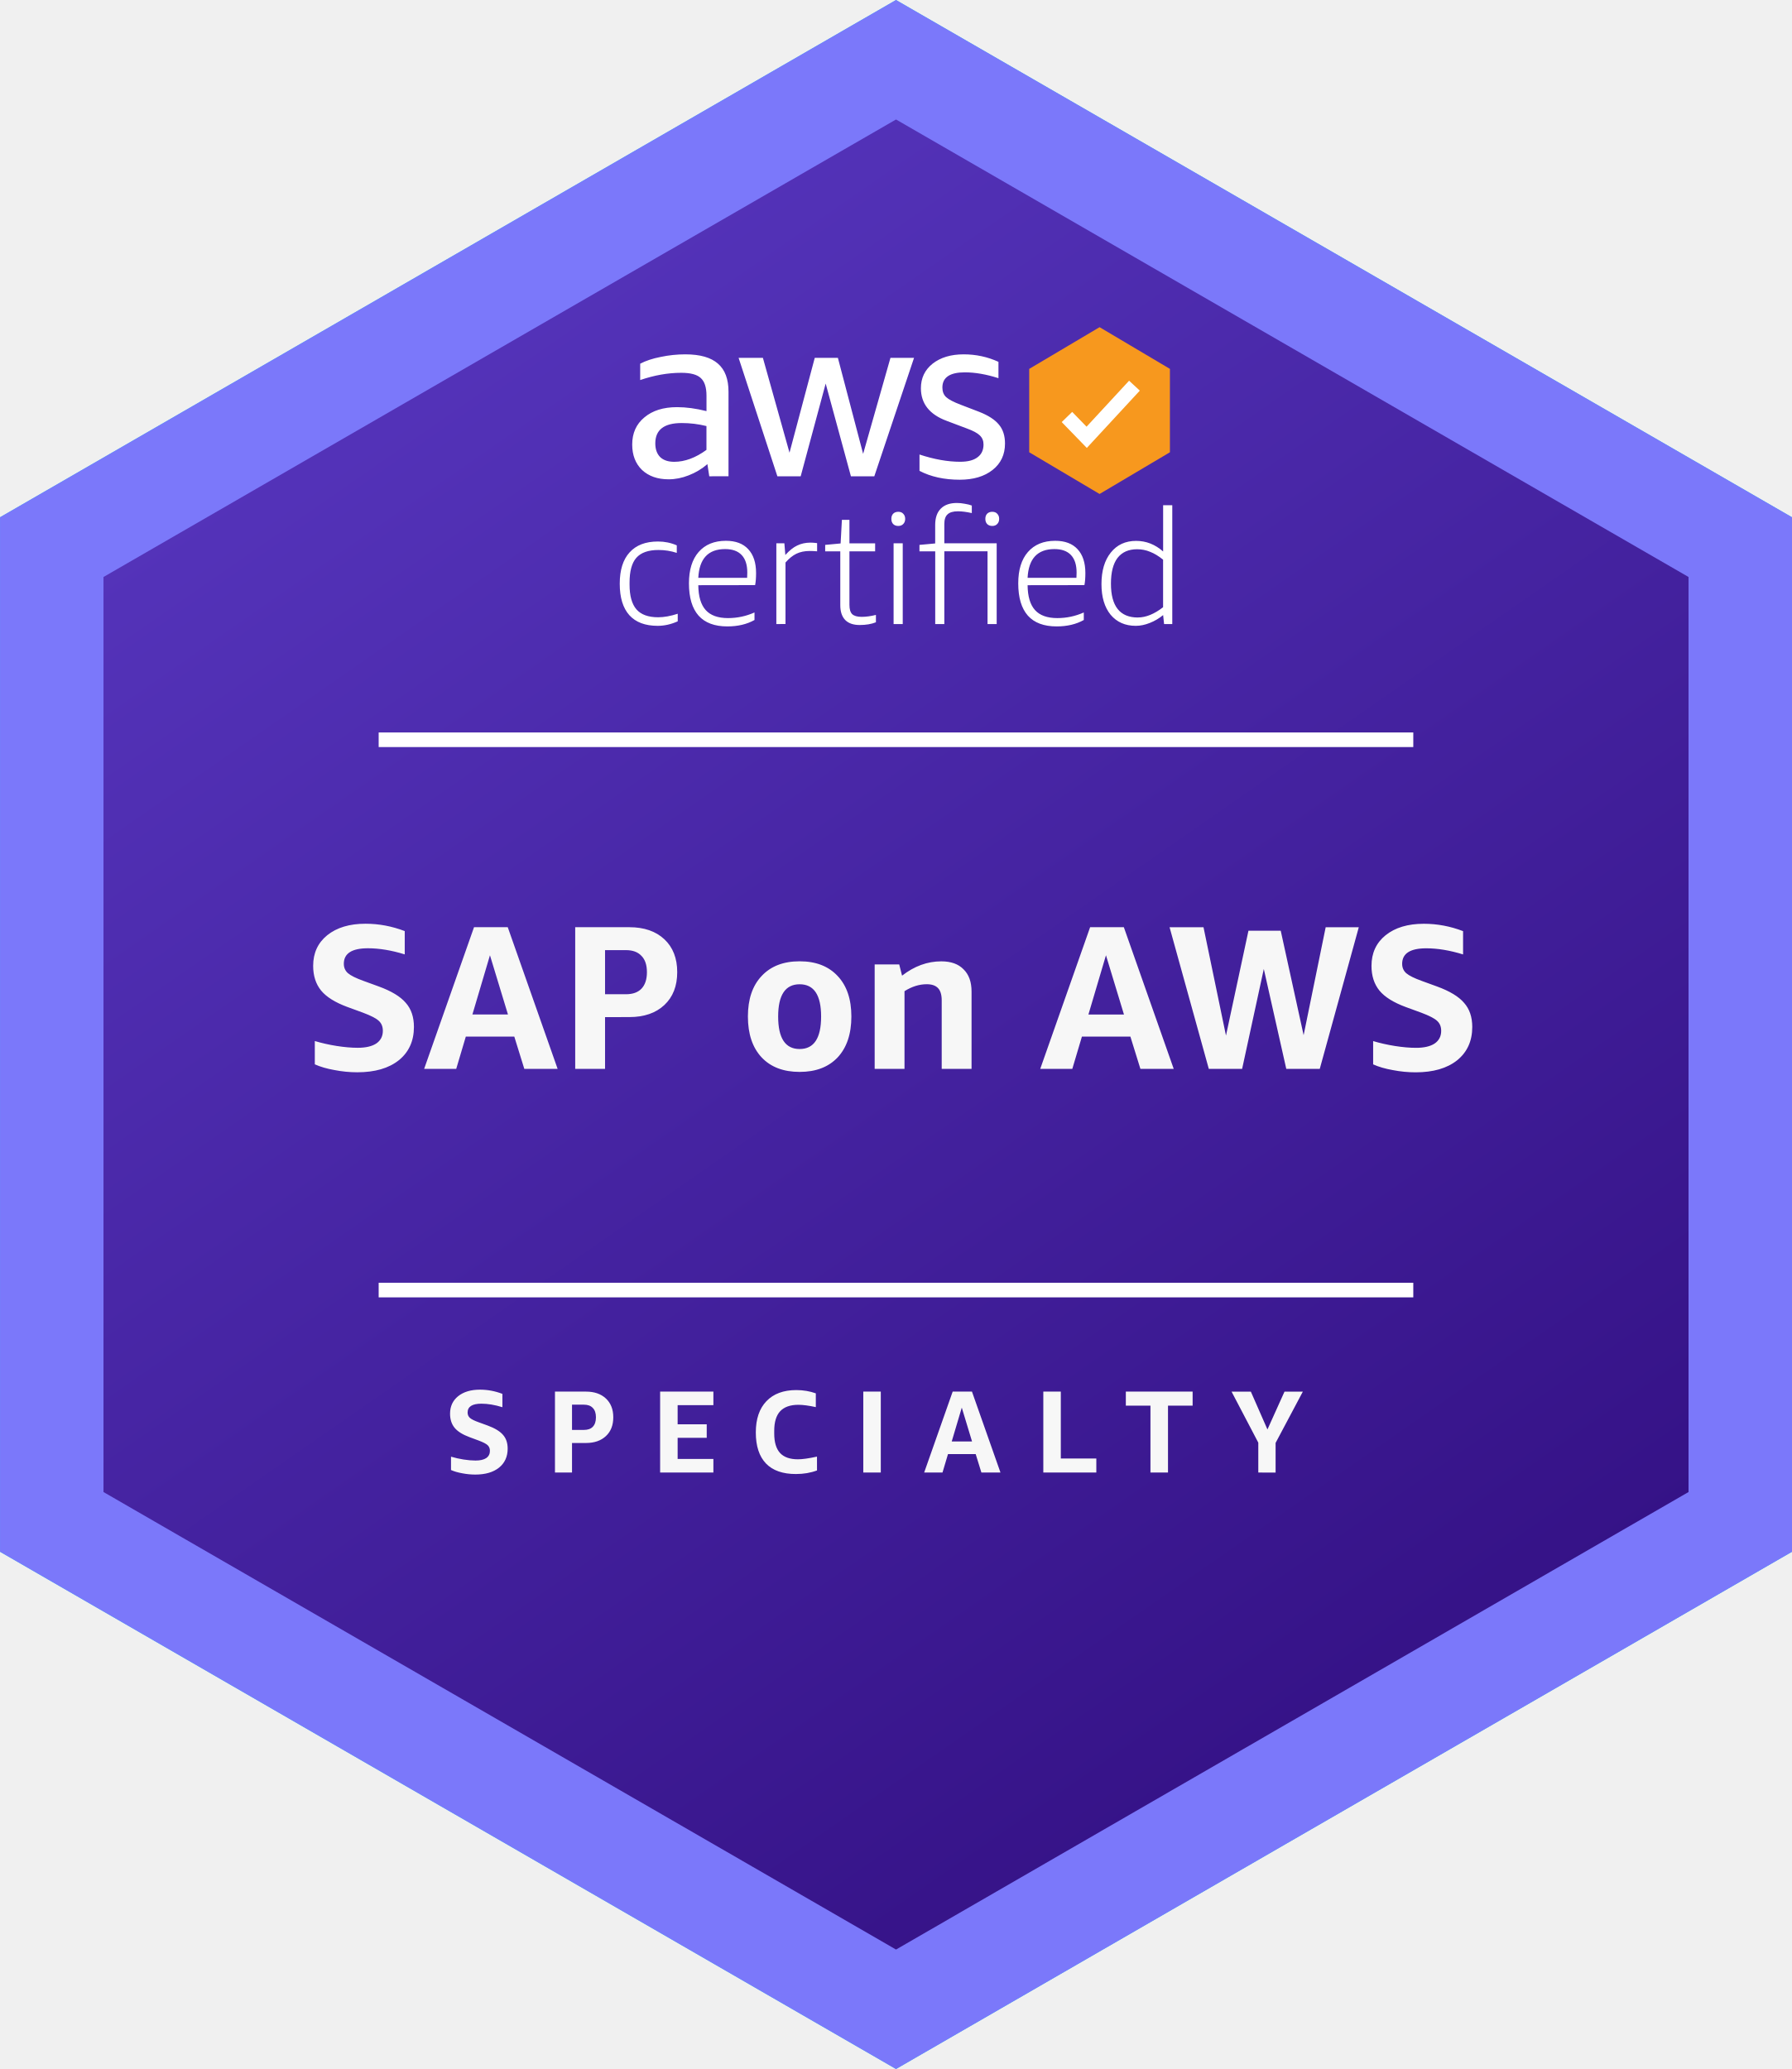
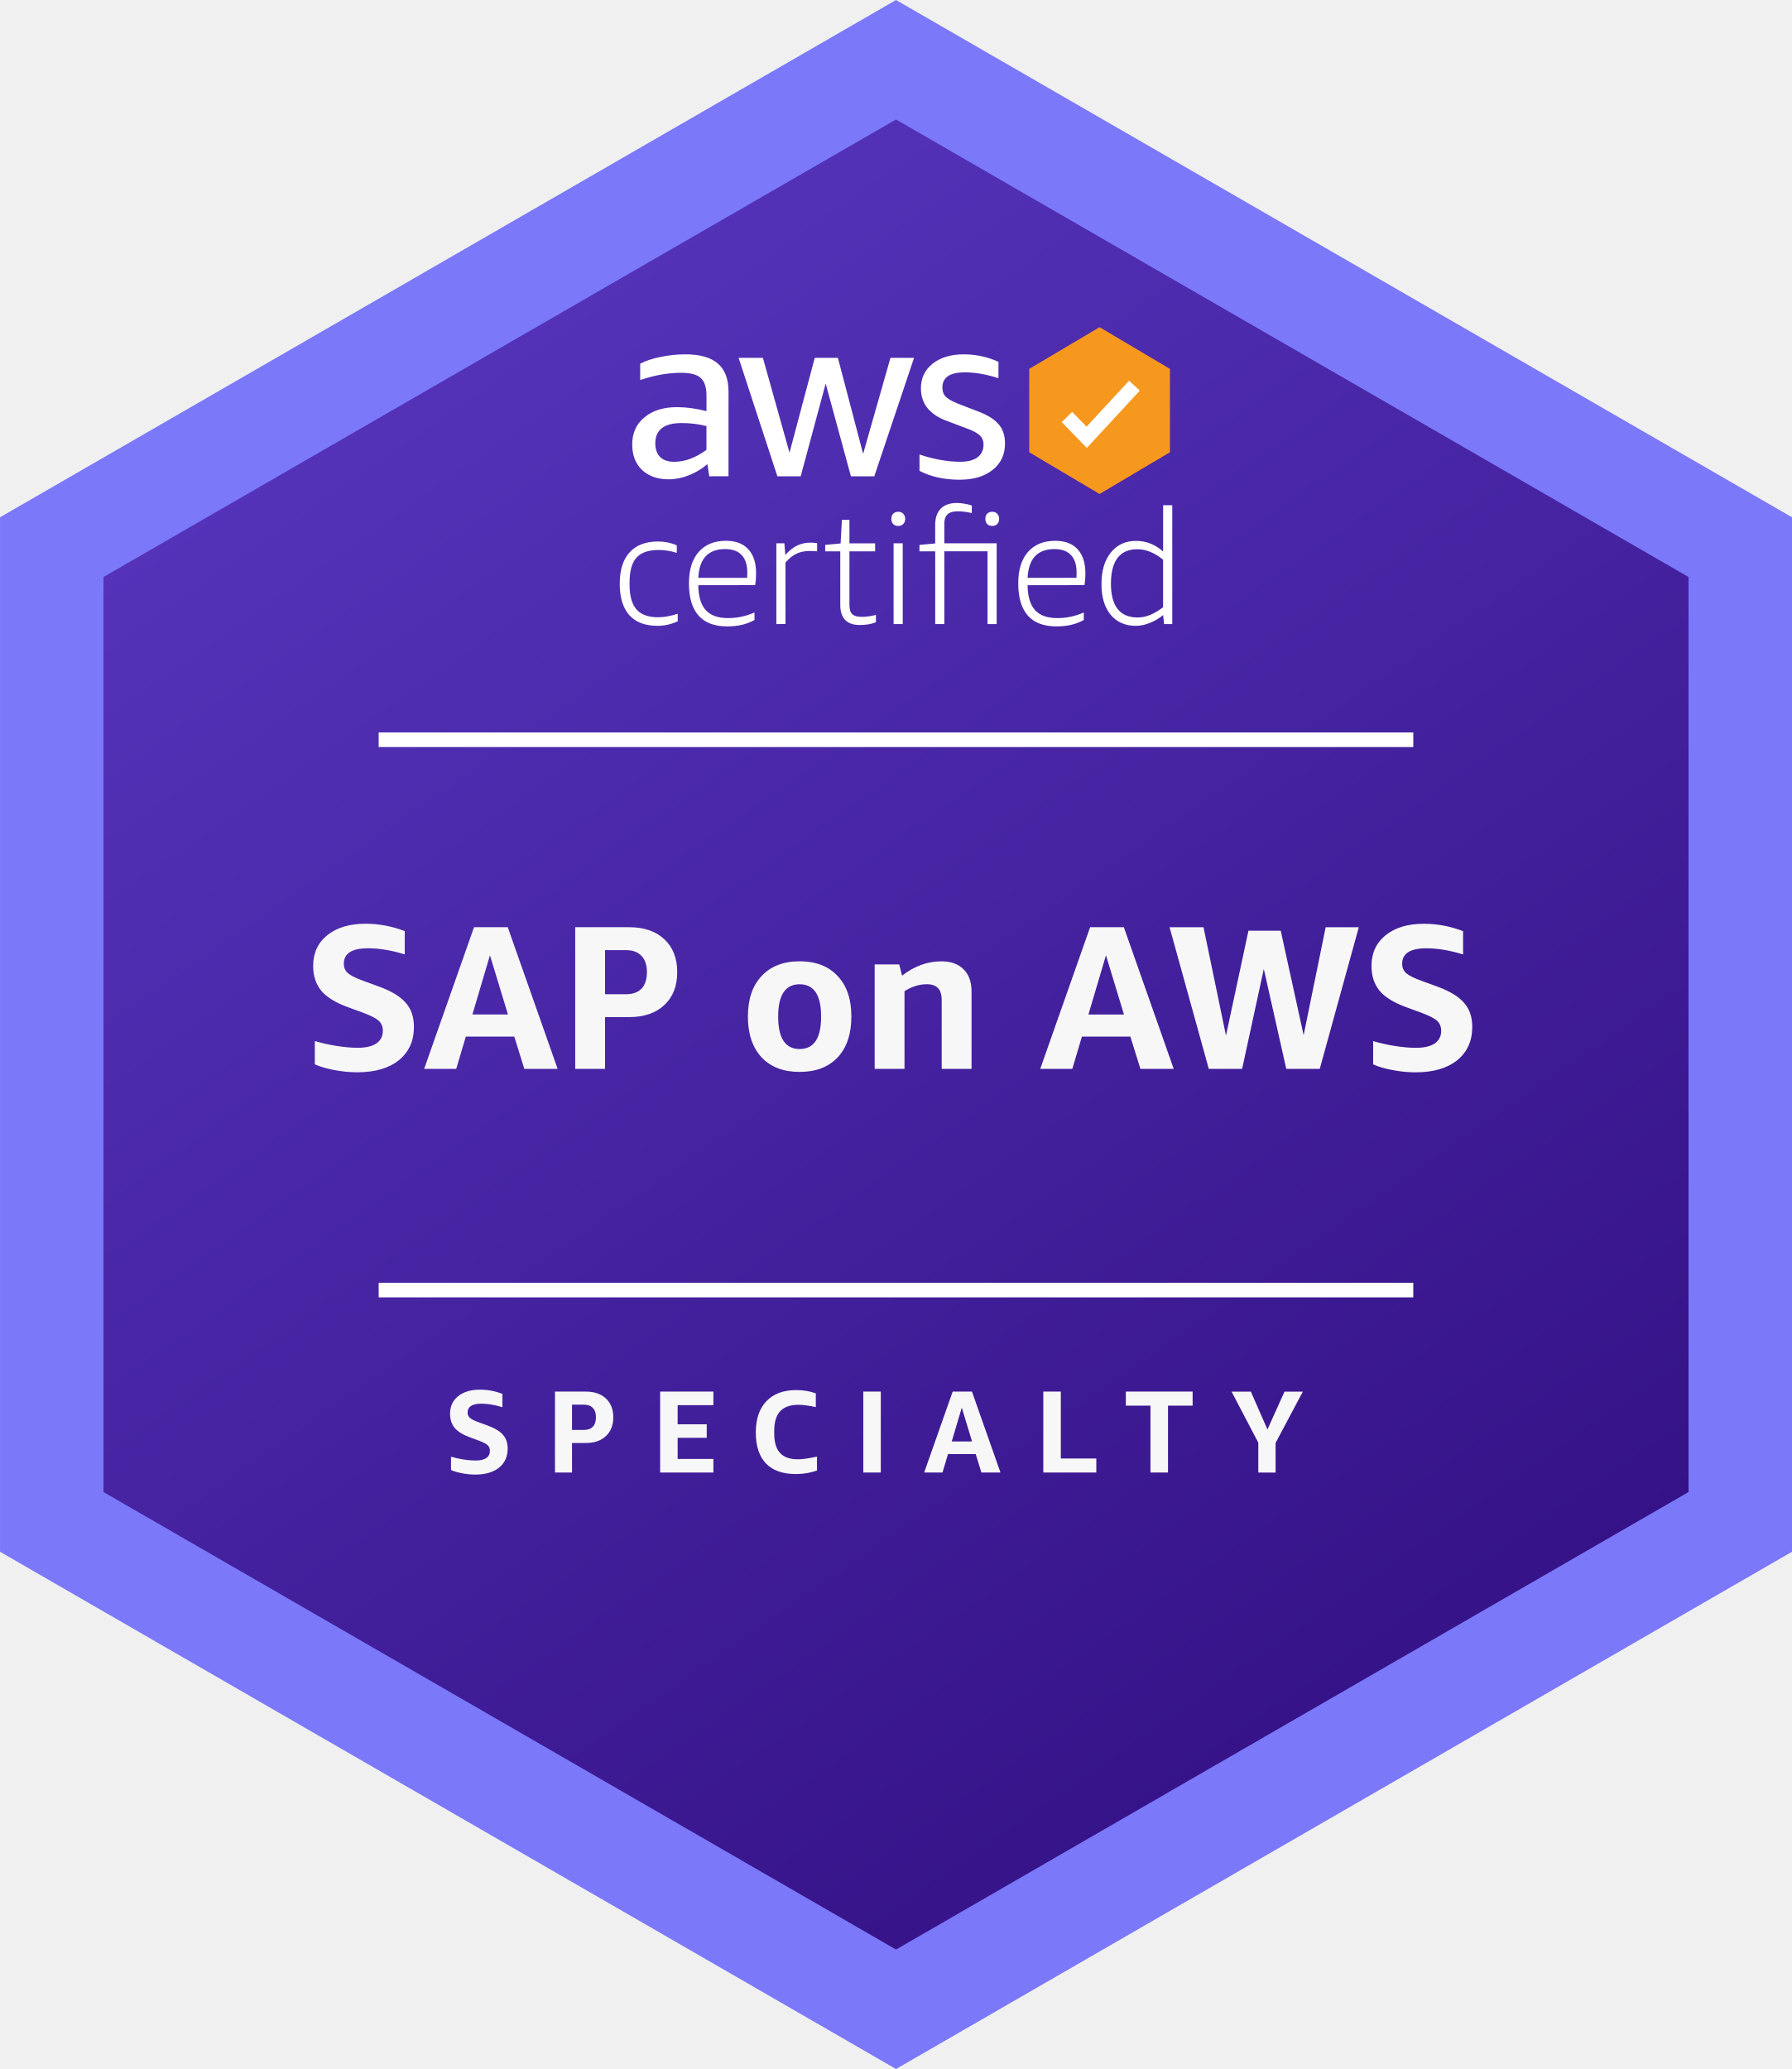
<svg xmlns="http://www.w3.org/2000/svg" xmlns:xlink="http://www.w3.org/1999/xlink" width="4.33cm" height="5cm" viewBox="0 0 43.301 50" version="1.1" id="svg1" xml:space="preserve">
  <defs id="defs1">
    <linearGradient id="linearGradient13">
      <stop style="stop-color:#5534bb;stop-opacity:1;" offset="0" id="stop12" />
      <stop style="stop-color:#341185;stop-opacity:1;" offset="1" id="stop13" />
    </linearGradient>
-     <linearGradient id="linearGradient11">
-       <stop style="stop-color:#59646f;stop-opacity:1;" offset="0" id="stop10" />
-       <stop style="stop-color:#222f40;stop-opacity:1;" offset="1" id="stop11" />
-     </linearGradient>
-     <linearGradient id="linearGradient9">
-       <stop style="stop-color:#008397;stop-opacity:1;" offset="0" id="stop8" />
-       <stop style="stop-color:#00597c;stop-opacity:1;" offset="1" id="stop9" />
-     </linearGradient>
    <rect x="47" y="68.5" width="94.5" height="49" id="rect3" />
-     <linearGradient id="linearGradient2">
-       <stop style="stop-color:#3a3ef7;stop-opacity:1;" offset="0" id="stop2" />
-       <stop style="stop-color:#061a83;stop-opacity:1;" offset="1" id="stop3" />
-     </linearGradient>
-     <linearGradient xlink:href="#linearGradient9" id="linearGradient3" x1="7.086" y1="-1.946" x2="19.173" y2="15.44" gradientUnits="userSpaceOnUse" />
-     <linearGradient xlink:href="#linearGradient2" id="linearGradient3-9" x1="7.086" y1="-1.946" x2="19.173" y2="15.44" gradientUnits="userSpaceOnUse" />
-     <linearGradient xlink:href="#linearGradient11" id="linearGradient3-1" x1="7.086" y1="-1.946" x2="19.173" y2="15.44" gradientUnits="userSpaceOnUse" />
    <linearGradient xlink:href="#linearGradient13" id="linearGradient3-3" x1="7.086" y1="-1.946" x2="19.173" y2="15.44" gradientUnits="userSpaceOnUse" />
  </defs>
  <g id="layer1" transform="translate(-3.350001)">
-     <path style="display:inline;fill:url(#linearGradient3);fill-opacity:1;stroke:#15caf7;stroke-width:1.226;stroke-dasharray:none;stroke-opacity:1" id="path1" d="M 23.101,12.523 13.097,18.299 3.093,12.523 3.093,0.971 13.097,-4.805 23.101,0.971 Z" transform="matrix(2.039204,0,0,2.039204,-1.706562,11.24175)" />
-     <path style="display:inline;fill:url(#linearGradient3-3);fill-opacity:1;stroke:#7b78fa;stroke-width:1.226;stroke-dasharray:none;stroke-opacity:1" id="path1-00" d="M 23.101,12.523 13.097,18.299 3.093,12.523 3.093,0.971 13.097,-4.805 23.101,0.971 Z" transform="matrix(2.039204,0,0,2.039204,-1.70656,11.24175)" />
-     <path style="display:none;fill:url(#linearGradient3-1);fill-opacity:1;stroke:#d5dbdb;stroke-width:1.226;stroke-dasharray:none;stroke-opacity:1" id="path1-0" d="M 23.101,12.523 13.097,18.299 3.093,12.523 3.093,0.971 13.097,-4.805 23.101,0.971 Z" transform="matrix(2.039204,0,0,2.039204,-1.70656,11.24175)" />
-     <path style="display:none;fill:url(#linearGradient3-9);fill-opacity:1;stroke:#3c93f9;stroke-width:1.226;stroke-dasharray:none;stroke-opacity:1" id="path1-7" d="M 23.101,12.523 13.097,18.299 3.093,12.523 3.093,0.971 13.097,-4.805 23.101,0.971 Z" transform="matrix(2.039204,0,0,2.039204,-1.70656,11.24175)" />
+     <path id="path1-00" style="display:inline;fill:url(#linearGradient3-3);stroke:#7b78fa;stroke-width:1.226" transform="matrix(2.039204,0,0,2.039204,-1.70656,11.24175)" d="M 23.101,12.523 13.097,18.299 3.093,12.523 3.093,0.971 13.097,-4.805 23.101,0.971 Z" />
    <path id="path3" style="opacity:1;fill:none;fill-opacity:1;stroke:#ffffff;stroke-width:0.353;stroke-dasharray:none;stroke-opacity:1" d="M 12.5 17.877 L 37.5 17.877 L 12.5 17.877 z M 12.5 31.176 L 37.5 31.176 L 12.5 31.176 z " />
    <path d="m 14.696,34.731 q -0.251,-0.093 -0.361,-0.226 -0.11,-0.135 -0.11,-0.341 0,-0.265 0.195,-0.423 0.198,-0.158 0.528,-0.158 0.277,0 0.542,0.102 v 0.322 q -0.274,-0.085 -0.508,-0.085 -0.333,0 -0.333,0.214 0,0.079 0.056,0.13 0.059,0.051 0.217,0.107 l 0.209,0.076 q 0.262,0.096 0.373,0.226 0.113,0.127 0.113,0.333 0,0.291 -0.209,0.46 -0.209,0.167 -0.573,0.167 -0.158,0 -0.316,-0.031 -0.158,-0.028 -0.271,-0.079 v -0.322 q 0.141,0.042 0.302,0.068 0.161,0.025 0.291,0.025 0.167,0 0.257,-0.059 0.09,-0.062 0.09,-0.175 0,-0.087 -0.056,-0.138 -0.054,-0.051 -0.22,-0.113 z m 2.476,0.141 v 0.714 h -0.412 v -1.956 h 0.748 q 0.305,0 0.483,0.167 0.178,0.167 0.178,0.454 0,0.288 -0.178,0.454 -0.178,0.167 -0.483,0.167 z m 0,-0.316 h 0.288 q 0.141,0 0.214,-0.076 0.076,-0.079 0.076,-0.229 0,-0.15 -0.076,-0.226 -0.073,-0.079 -0.214,-0.079 h -0.288 z m 2.129,1.03 v -1.956 h 1.287 v 0.327 h -0.864 v 0.463 h 0.703 v 0.327 h -0.703 v 0.511 h 0.864 v 0.327 z m 3.791,-0.051 q -0.229,0.087 -0.511,0.087 -0.477,0 -0.722,-0.254 -0.246,-0.257 -0.246,-0.751 0,-0.488 0.257,-0.756 0.257,-0.268 0.722,-0.268 0.248,0 0.471,0.079 v 0.333 q -0.257,-0.056 -0.421,-0.056 -0.294,0 -0.44,0.155 -0.144,0.155 -0.144,0.474 v 0.065 q 0,0.316 0.141,0.471 0.141,0.152 0.432,0.152 0.164,0 0.46,-0.065 z m 1.118,0.051 v -1.956 h 0.423 v 1.956 z m 2.854,0 -0.138,-0.446 H 26.257 l -0.133,0.446 h -0.443 l 0.689,-1.956 h 0.466 l 0.689,1.956 z m -0.717,-0.751 h 0.491 l -0.248,-0.818 z m 2.213,0.751 v -1.956 h 0.423 v 1.617 h 0.858 v 0.339 z m 2.589,0 v -1.617 h -0.595 v -0.339 h 1.614 v 0.339 h -0.595 v 1.617 z m 2.606,0 v -0.722 l -0.646,-1.233 h 0.466 l 0.401,0.914 0.412,-0.914 h 0.443 l -0.658,1.239 v 0.717 z" id="text5" style="font-weight:bold;font-size:2.822px;line-height:0.9;font-family:'Amazon Ember';-inkscape-font-specification:'Amazon Ember, Bold';text-align:center;letter-spacing:0.794px;text-anchor:middle;fill:#f7f7f7;stroke-width:0.353" aria-label="SPECIALTY" />
    <path d="m 11.742,24.334 q -0.44,-0.163 -0.632,-0.395 -0.193,-0.237 -0.193,-0.598 0,-0.464 0.341,-0.741 0.346,-0.277 0.924,-0.277 0.484,0 0.948,0.178 v 0.563 q -0.479,-0.148 -0.889,-0.148 -0.583,0 -0.583,0.375 0,0.138 0.099,0.227 0.104,0.089 0.38,0.188 l 0.365,0.133 q 0.459,0.168 0.652,0.395 0.198,0.222 0.198,0.583 0,0.509 -0.365,0.805 -0.365,0.291 -1.003,0.291 -0.277,0 -0.553,-0.054 -0.277,-0.049 -0.474,-0.138 v -0.563 q 0.247,0.074 0.528,0.119 0.282,0.044 0.509,0.044 0.291,0 0.449,-0.104 0.158,-0.109 0.158,-0.306 0,-0.153 -0.099,-0.242 -0.094,-0.089 -0.385,-0.198 z m 4.277,1.496 -0.242,-0.78 h -1.171 l -0.232,0.78 h -0.775 l 1.205,-3.423 h 0.815 l 1.205,3.423 z m -1.254,-1.314 h 0.859 L 15.189,23.085 Z m 3.205,0.064 v 1.25 h -0.721 v -3.423 h 1.309 q 0.533,0 0.845,0.291 0.311,0.291 0.311,0.795 0,0.504 -0.311,0.795 -0.311,0.291 -0.845,0.291 z m 0,-0.553 h 0.504 q 0.247,0 0.375,-0.133 0.133,-0.138 0.133,-0.4 0,-0.262 -0.133,-0.395 -0.128,-0.138 -0.375,-0.138 h -0.504 z m 4.702,1.877 q -0.588,0 -0.919,-0.351 -0.331,-0.356 -0.331,-0.988 0,-0.627 0.331,-0.978 0.331,-0.356 0.919,-0.356 0.588,0 0.919,0.356 0.331,0.351 0.331,0.978 0,0.632 -0.331,0.988 -0.331,0.351 -0.919,0.351 z m 0,-0.553 q 0.519,0 0.519,-0.785 0,-0.78 -0.519,-0.78 -0.519,0 -0.519,0.78 0,0.785 0.519,0.785 z m 3.433,0.479 v -1.655 q 0,-0.202 -0.089,-0.296 -0.089,-0.094 -0.272,-0.094 -0.272,0 -0.538,0.168 v 1.877 h -0.721 v -2.524 h 0.593 l 0.069,0.272 q 0.445,-0.346 0.948,-0.346 0.351,0 0.538,0.193 0.193,0.188 0.193,0.538 v 1.867 z m 4.801,0 -0.242,-0.78 h -1.171 l -0.232,0.78 h -0.775 l 1.205,-3.423 h 0.815 l 1.205,3.423 z M 29.65,24.517 h 0.859 l -0.435,-1.432 z m 4.781,1.314 -0.543,-2.415 -0.524,2.415 H 32.559 L 31.611,22.408 h 0.82 l 0.543,2.618 0.543,-2.534 h 0.78 l 0.553,2.524 0.533,-2.608 h 0.8 l -0.943,3.423 z m 2.884,-1.496 q -0.44,-0.163 -0.632,-0.395 -0.193,-0.237 -0.193,-0.598 0,-0.464 0.341,-0.741 0.346,-0.277 0.924,-0.277 0.484,0 0.948,0.178 v 0.563 q -0.479,-0.148 -0.889,-0.148 -0.583,0 -0.583,0.375 0,0.138 0.099,0.227 0.104,0.089 0.38,0.188 l 0.365,0.133 q 0.459,0.168 0.652,0.395 0.198,0.222 0.198,0.583 0,0.509 -0.365,0.805 -0.365,0.291 -1.003,0.291 -0.277,0 -0.553,-0.054 -0.277,-0.049 -0.474,-0.138 v -0.563 q 0.247,0.074 0.528,0.119 0.282,0.044 0.509,0.044 0.291,0 0.449,-0.104 0.158,-0.109 0.158,-0.306 0,-0.153 -0.099,-0.242 -0.094,-0.089 -0.385,-0.198 z" id="text3" style="font-weight:bold;font-size:4.939px;line-height:0.9;font-family:'Amazon Ember';-inkscape-font-specification:'Amazon Ember, Bold';text-align:center;letter-spacing:0px;text-anchor:middle;fill:#f7f7f7;stroke-width:0.353" aria-label="SAP on AWS" />
    <g id="g8" transform="translate(0.1322917,-0.5291667)">
-       <path style="display:inline;opacity:1;fill:#f7981e;fill-opacity:1;stroke:none;stroke-width:0.357" id="path5" d="m 10.609,24.423 -1.745,1.008 -1.745,-1.008 10e-8,-2.015 1.745,-1.008 1.745,1.008 z" transform="matrix(0.9741859,0,0,1,21.15199,-12.96458)" />
+       <path id="path5" style="display:inline;opacity:1;fill:#f7981e;stroke-width:0.357" transform="matrix(0.9741859,0,0,1,21.15199,-12.96458)" d="m 10.609,24.423 -1.745,1.008 -1.745,-1.008 10e-8,-2.015 1.745,-1.008 1.745,1.008 z" />
      <path style="opacity:1;fill:none;fill-opacity:1;stroke:#ffffff;stroke-width:0.353;stroke-dasharray:none;stroke-opacity:1" d="m 28.999,10.606 0.477,0.491 1.154,-1.248" id="path7" />
      <path style="font-weight:300;font-size:3.881px;font-family:'Amazon Ember';-inkscape-font-specification:'Amazon Ember Light';letter-spacing:0px;fill:#ffffff;stroke-width:2.5" d="m 19.594,15.544 q -0.241,0.109 -0.485,0.109 -0.45,0 -0.683,-0.256 -0.233,-0.26 -0.233,-0.761 0,-0.497 0.237,-0.757 0.237,-0.264 0.687,-0.264 0.241,0 0.454,0.093 v 0.182 q -0.213,-0.07 -0.442,-0.07 -0.369,0 -0.536,0.19 -0.163,0.186 -0.163,0.601 v 0.047 q 0,0.404 0.167,0.598 0.167,0.19 0.524,0.19 0.213,0 0.473,-0.085 z m 0.497,-0.873 q 0.004,0.407 0.179,0.601 0.175,0.194 0.539,0.194 0.334,0 0.64,-0.136 v 0.182 q -0.276,0.155 -0.656,0.155 -0.462,0 -0.695,-0.26 -0.233,-0.264 -0.233,-0.78 0,-0.489 0.233,-0.757 0.237,-0.272 0.66,-0.272 0.353,0 0.539,0.202 0.19,0.202 0.19,0.578 0,0.175 -0.023,0.291 z m 0.648,-0.873 q -0.613,0 -0.648,0.695 h 1.18 q 0.004,-0.054 0.004,-0.128 0,-0.279 -0.136,-0.423 -0.136,-0.144 -0.4,-0.144 z M 21.977,15.61 v -1.952 h 0.194 l 0.023,0.283 q 0.147,-0.163 0.287,-0.229 0.144,-0.07 0.322,-0.07 0.066,0 0.159,0.012 v 0.198 q -0.101,-0.008 -0.182,-0.008 -0.179,0 -0.318,0.066 -0.136,0.066 -0.264,0.213 v 1.486 z m 2.406,-0.043 q -0.163,0.066 -0.392,0.066 -0.229,0 -0.349,-0.12 -0.12,-0.124 -0.12,-0.357 V 13.853 H 23.157 V 13.697 l 0.373,-0.035 0.031,-0.57 h 0.182 v 0.567 h 0.621 v 0.194 h -0.621 v 1.292 q 0,0.159 0.066,0.225 0.07,0.066 0.229,0.066 0.159,0 0.345,-0.047 z m 0.427,0.043 V 13.658 H 25.031 v 1.952 z m 0.113,-2.371 q -0.078,0 -0.124,-0.047 -0.043,-0.047 -0.043,-0.124 0,-0.078 0.043,-0.124 0.047,-0.047 0.124,-0.047 0.078,0 0.12,0.047 0.047,0.047 0.047,0.124 0,0.078 -0.047,0.124 -0.043,0.047 -0.12,0.047 z m 0.893,2.371 V 13.853 H 25.435 V 13.697 l 0.38,-0.035 v -0.446 q 0,-0.26 0.136,-0.396 0.136,-0.136 0.388,-0.136 0.093,0 0.19,0.019 0.101,0.016 0.171,0.043 v 0.182 q -0.194,-0.043 -0.334,-0.043 -0.175,0 -0.252,0.074 -0.078,0.07 -0.078,0.233 v 0.466 h 1.265 v 1.952 h -0.221 v -1.758 h -1.044 v 1.758 z m 1.378,-2.371 q -0.078,0 -0.124,-0.047 -0.043,-0.047 -0.043,-0.124 0,-0.078 0.043,-0.124 0.047,-0.047 0.124,-0.047 0.078,0 0.12,0.047 0.047,0.047 0.047,0.124 0,0.078 -0.047,0.124 -0.043,0.047 -0.12,0.047 z m 0.854,1.432 q 0.004,0.407 0.179,0.601 0.175,0.194 0.539,0.194 0.334,0 0.64,-0.136 v 0.182 q -0.276,0.155 -0.656,0.155 -0.462,0 -0.695,-0.26 -0.233,-0.264 -0.233,-0.78 0,-0.489 0.233,-0.757 0.237,-0.272 0.66,-0.272 0.353,0 0.539,0.202 0.19,0.202 0.19,0.578 0,0.175 -0.023,0.291 z m 0.648,-0.873 q -0.613,0 -0.648,0.695 h 1.18 q 0.004,-0.054 0.004,-0.128 0,-0.279 -0.136,-0.423 -0.136,-0.144 -0.4,-0.144 z m 2.65,1.812 -0.023,-0.217 q -0.144,0.12 -0.322,0.19 -0.175,0.07 -0.338,0.07 -0.384,0 -0.609,-0.268 -0.221,-0.272 -0.221,-0.741 0,-0.481 0.225,-0.761 0.225,-0.283 0.613,-0.283 0.361,0 0.652,0.256 v -1.118 h 0.221 v 2.872 z m -0.633,-0.159 q 0.291,0 0.609,-0.248 v -1.149 q -0.163,-0.132 -0.314,-0.19 -0.147,-0.062 -0.314,-0.062 -0.31,0 -0.473,0.21 -0.159,0.21 -0.159,0.621 0,0.819 0.652,0.819 z" id="text2" aria-label="certified" />
      <path style="font-size:5.644px;font-family:'Amazon Ember';-inkscape-font-specification:'Amazon Ember';letter-spacing:-0.132px;fill:#ffffff;stroke-width:2.5" d="m 20.356,12.039 -0.045,-0.294 q -0.203,0.175 -0.452,0.271 -0.243,0.096 -0.485,0.096 -0.401,0 -0.643,-0.226 -0.237,-0.231 -0.237,-0.615 0,-0.412 0.294,-0.655 0.294,-0.248 0.79,-0.248 0.327,0 0.711,0.096 V 10.091 q 0,-0.305 -0.141,-0.429 -0.135,-0.124 -0.468,-0.124 -0.48,0 -0.993,0.175 V 9.318 q 0.203,-0.107 0.497,-0.164 0.294,-0.062 0.593,-0.062 0.536,0 0.79,0.226 0.254,0.22 0.254,0.677 v 2.043 z m -0.847,-0.35 q 0.384,0 0.779,-0.288 v -0.576 q -0.294,-0.073 -0.598,-0.073 -0.638,0 -0.638,0.491 0,0.214 0.119,0.333 0.119,0.113 0.339,0.113 z m 4.27,0.35 -0.61,-2.241 -0.604,2.241 H 22.002 L 21.065,9.177 h 0.587 l 0.643,2.292 0.61,-2.292 h 0.559 l 0.61,2.32 0.66,-2.32 h 0.57 l -0.96,2.862 z m 3.204,-0.768 q 0,-0.135 -0.09,-0.22 -0.085,-0.085 -0.316,-0.169 l -0.48,-0.181 q -0.627,-0.231 -0.627,-0.79 0,-0.367 0.282,-0.593 0.288,-0.226 0.751,-0.226 0.446,0 0.841,0.181 v 0.395 q -0.44,-0.141 -0.813,-0.141 -0.542,0 -0.542,0.367 0,0.147 0.09,0.231 0.09,0.085 0.356,0.186 l 0.44,0.169 q 0.333,0.13 0.48,0.31 0.147,0.175 0.147,0.457 0,0.401 -0.299,0.638 -0.299,0.237 -0.796,0.237 -0.559,0 -0.971,-0.214 v -0.395 q 0.531,0.175 0.982,0.175 0.277,0 0.418,-0.107 0.147,-0.107 0.147,-0.31 z" id="text1" aria-label="aws" />
    </g>
  </g>
  <g id="layer4" style="display:inline">
    <path id="path1-2" style="display:none;vector-effect:non-scaling-stroke;fill:none;fill-opacity:1;stroke:#ff00ff;stroke-width:0.265;stroke-dasharray:none;stroke-opacity:1;-inkscape-stroke:hairline" d="M 21.389,0.986 C 14.499,4.961 7.611,8.942 0.719,12.915 c 0,8.057 2.1e-7,16.114 0,24.172 6.98,4.023 13.955,8.055 20.934,12.08 6.977,-4.025 13.951,-8.057 20.93,-12.08 0,-8.057 0,-16.114 0,-24.172 C 35.603,8.892 28.63,4.86 21.652,0.835 l -0.177,0.102 z" />
  </g>
</svg>
